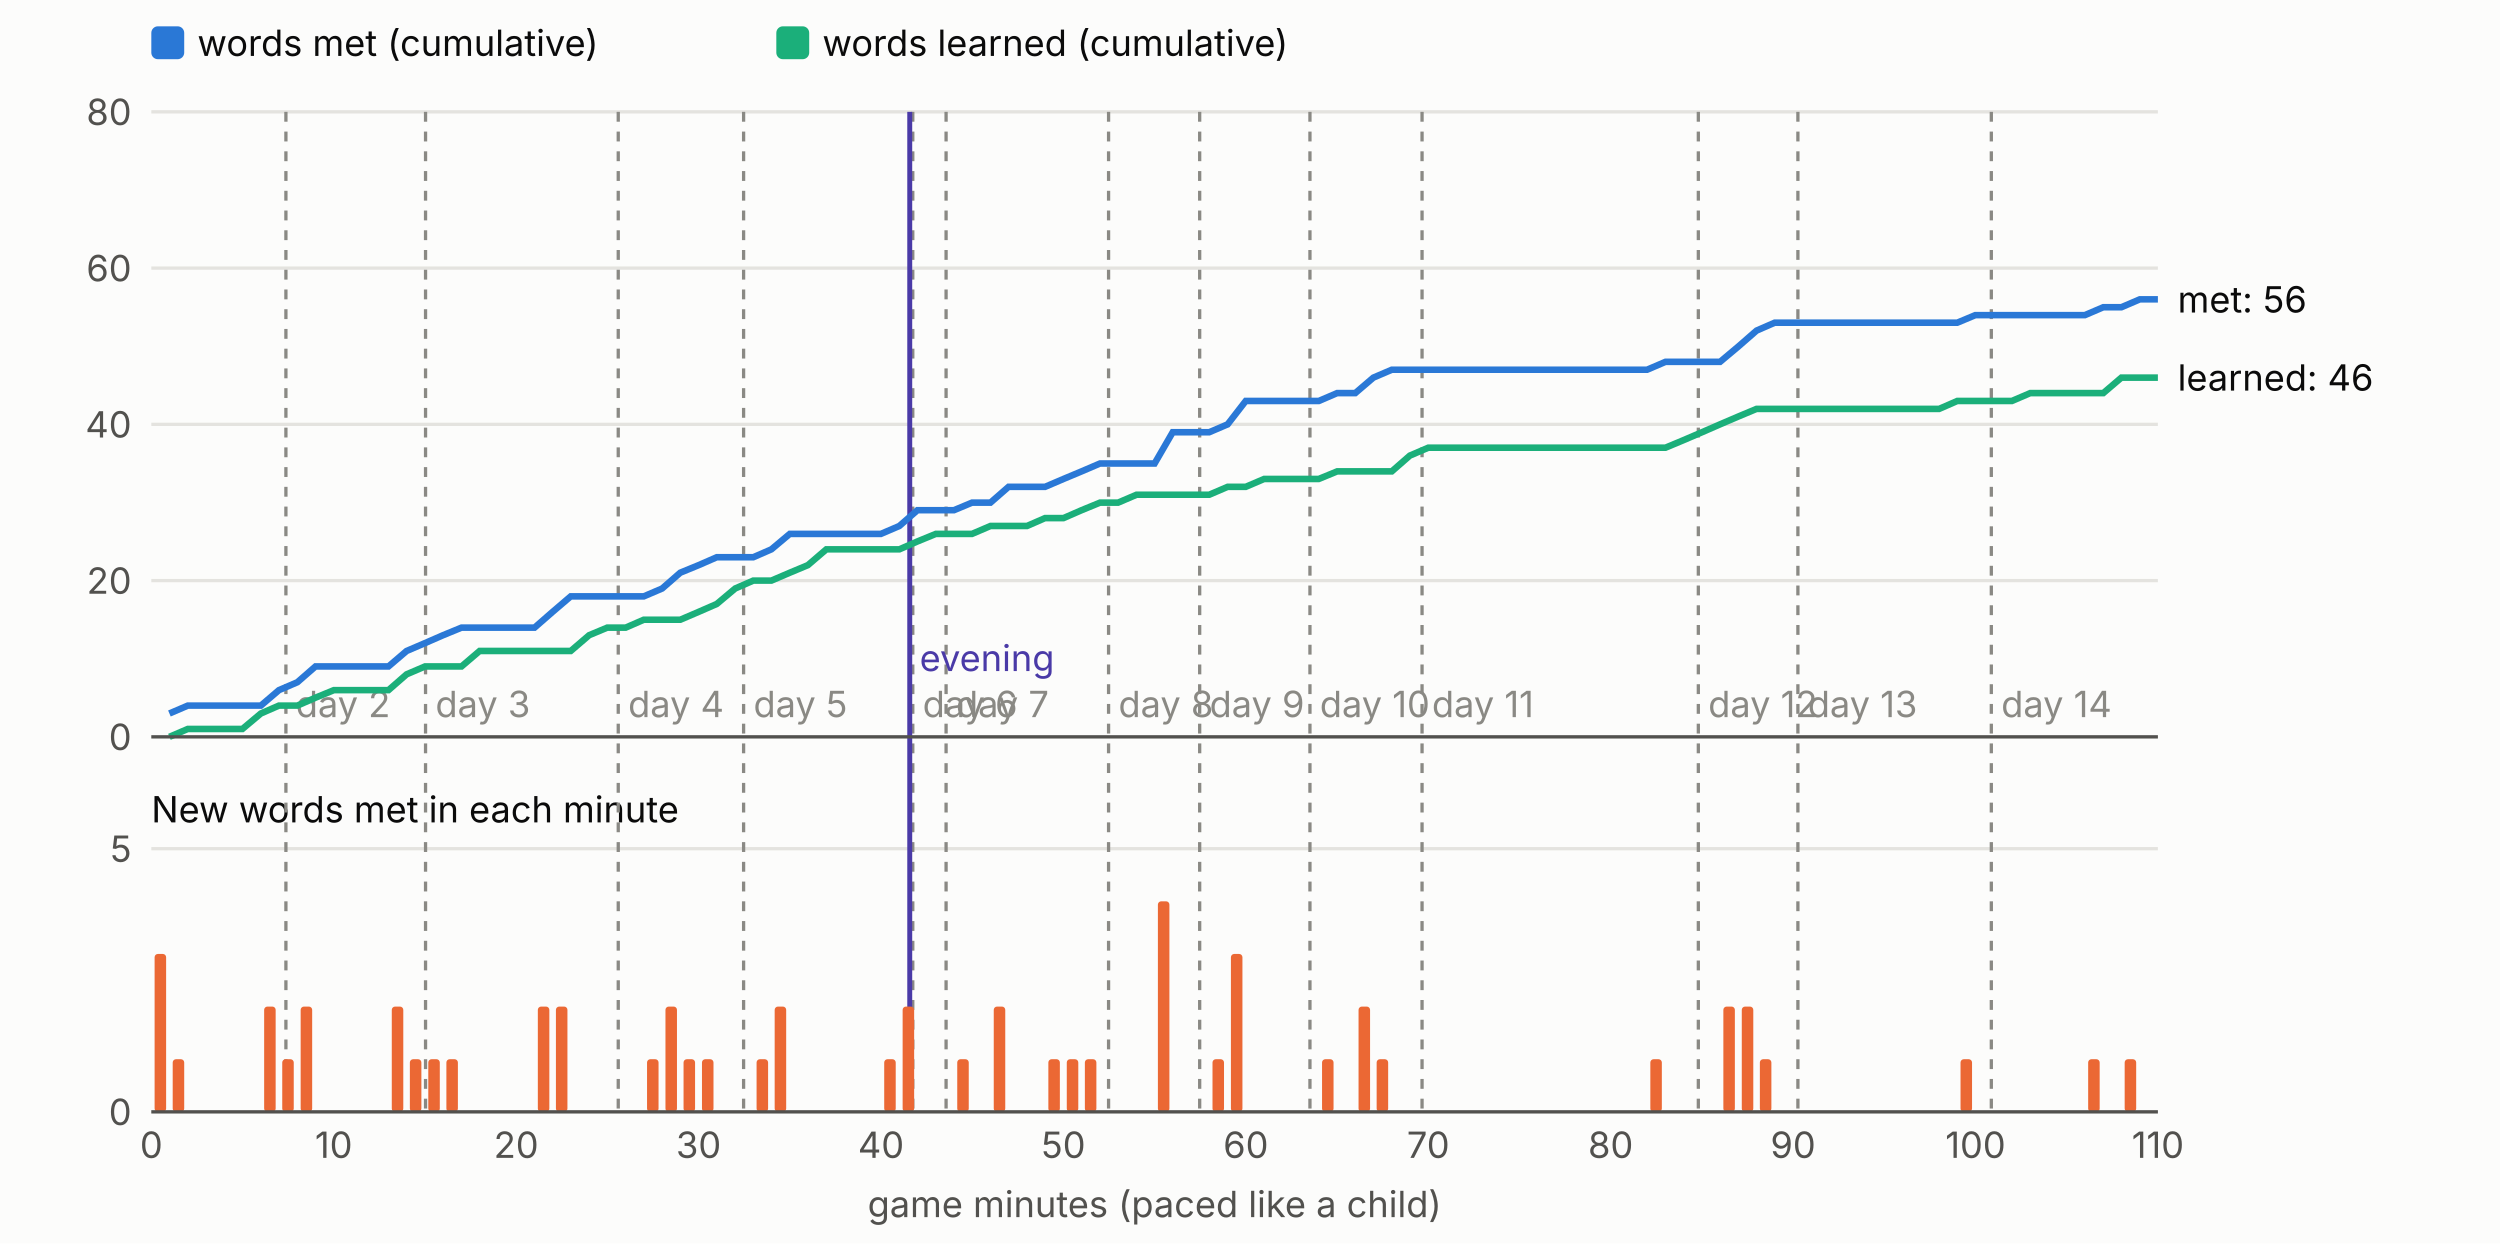
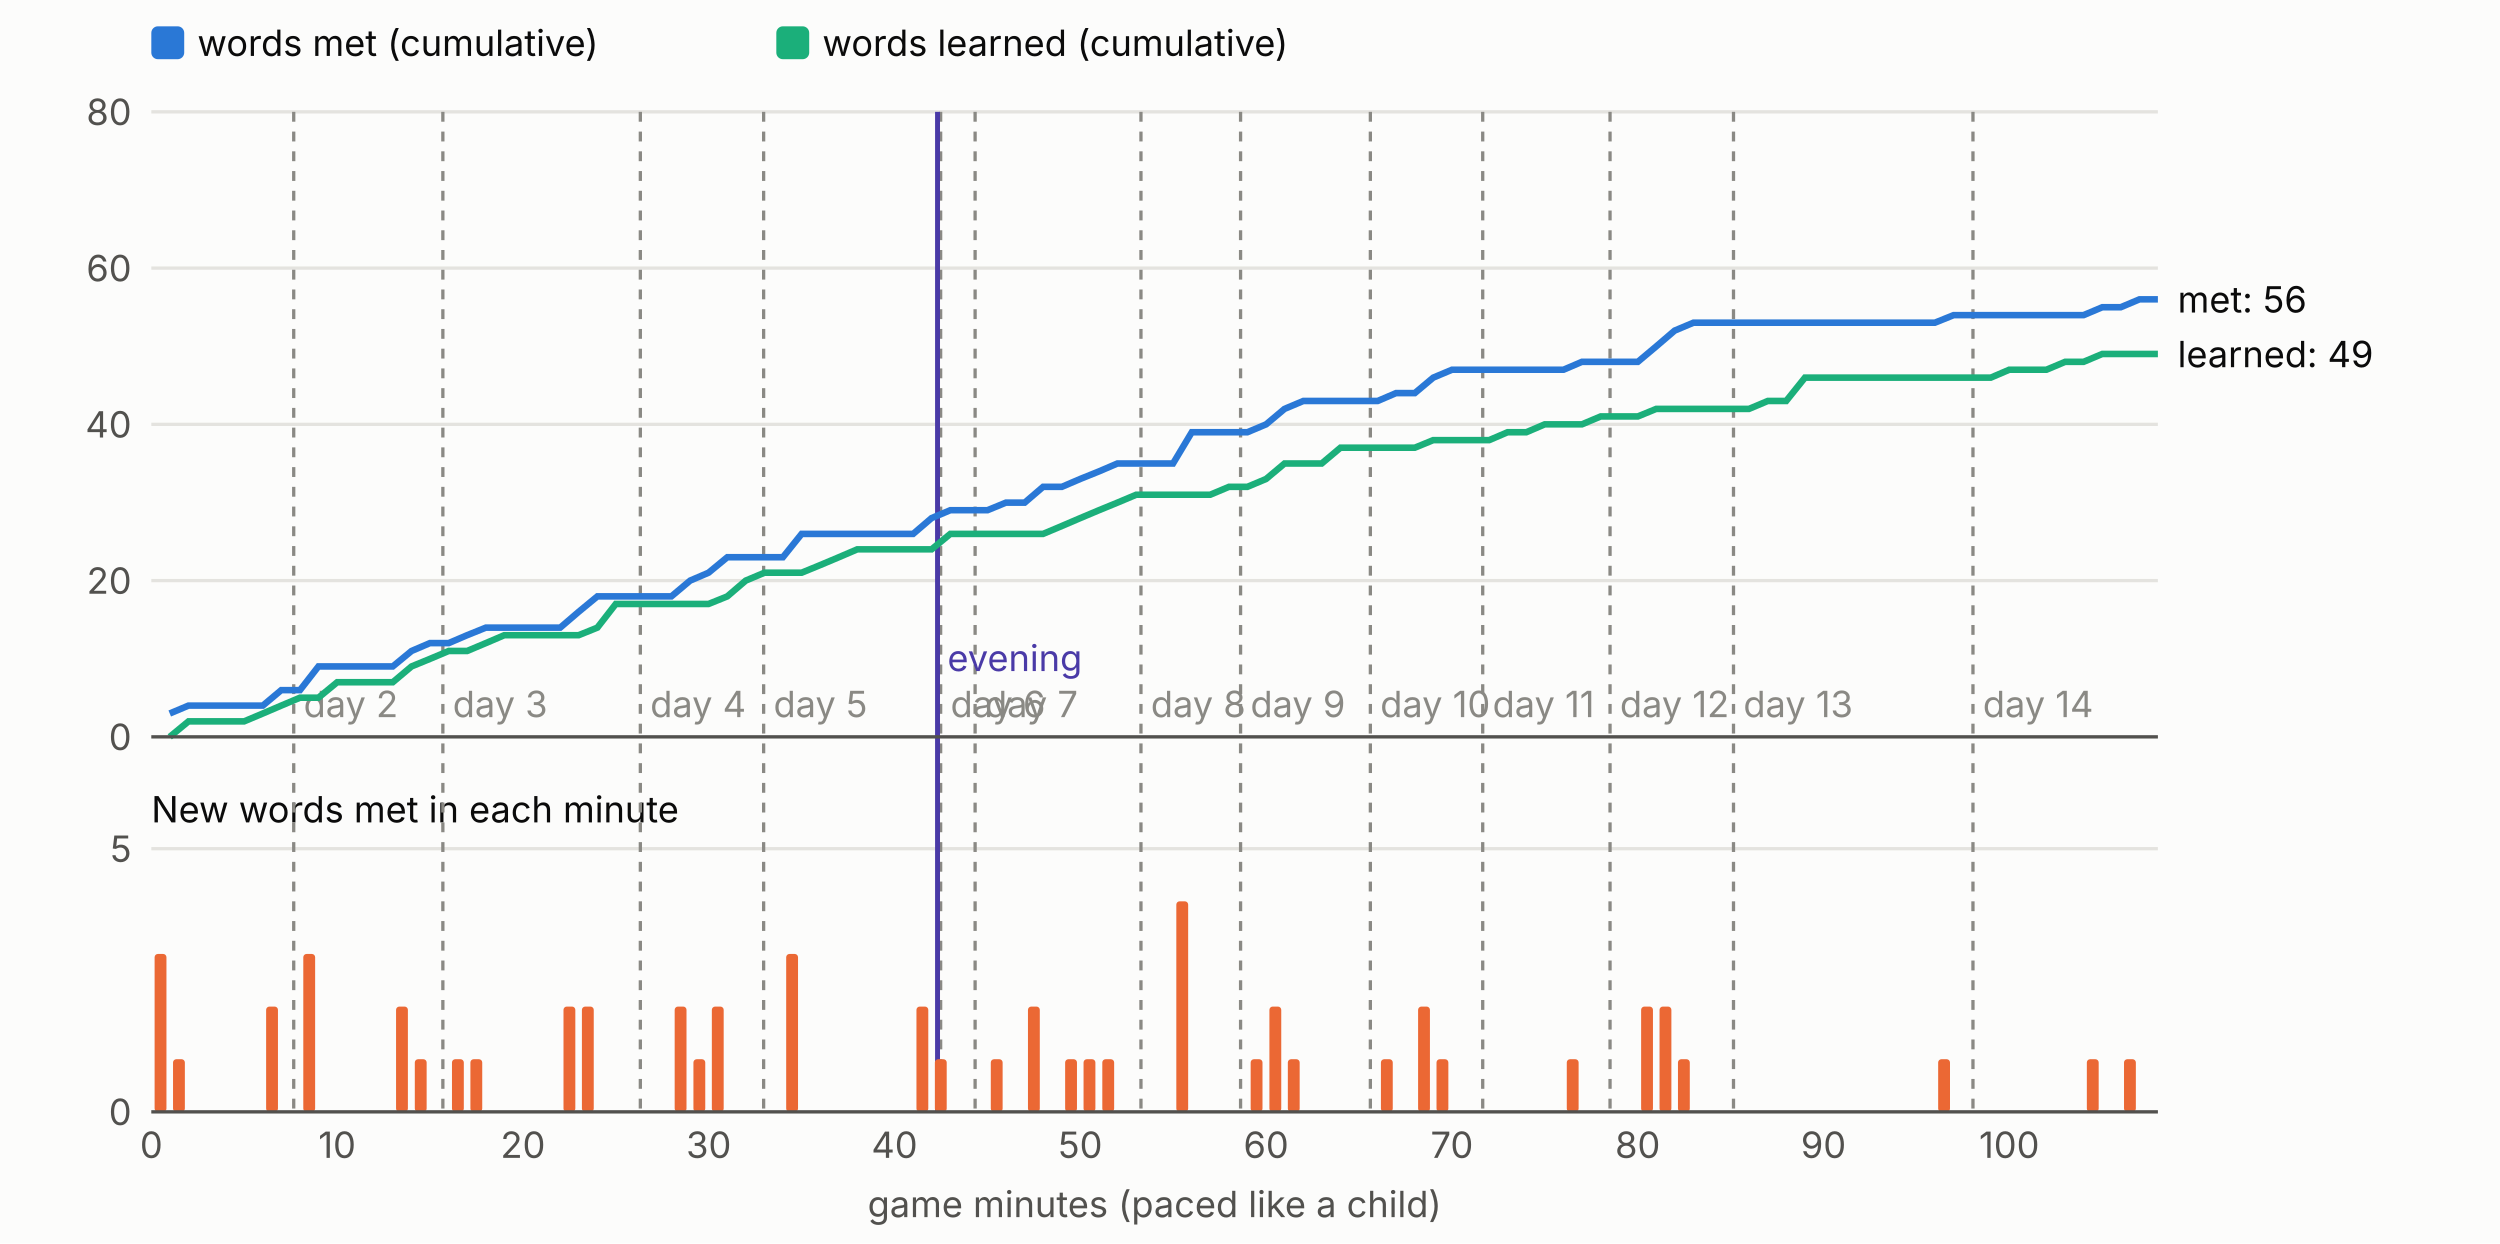
<svg xmlns="http://www.w3.org/2000/svg" viewBox="0 0 760 378" width="760" height="378" font-family="system-ui, -apple-system, Segoe UI, sans-serif" font-size="11">
  <rect width="760" height="378" fill="#fcfcfb" />
  <line x1="46" x2="656" y1="224" y2="224" stroke="#e4e3df" />
  <text x="40" y="228" text-anchor="end" fill="#52514e">0</text>
  <line x1="46" x2="656" y1="176.5" y2="176.5" stroke="#e4e3df" />
  <text x="40" y="180.5" text-anchor="end" fill="#52514e">20</text>
  <line x1="46" x2="656" y1="129" y2="129" stroke="#e4e3df" />
  <text x="40" y="133" text-anchor="end" fill="#52514e">40</text>
  <line x1="46" x2="656" y1="81.5" y2="81.5" stroke="#e4e3df" />
  <text x="40" y="85.5" text-anchor="end" fill="#52514e">60</text>
  <line x1="46" x2="656" y1="34" y2="34" stroke="#e4e3df" />
  <text x="40" y="38" text-anchor="end" fill="#52514e">80</text>
  <line x1="46" x2="656" y1="338" y2="338" stroke="#e4e3df" />
  <text x="40" y="342" text-anchor="end" fill="#52514e">0</text>
  <line x1="46" x2="656" y1="258" y2="258" stroke="#e4e3df" />
  <text x="40" y="262" text-anchor="end" fill="#52514e">5</text>
  <text x="46" y="250" fill="#0b0b0b">New words met in each minute</text>
-   <line x1="86.916" x2="86.916" y1="34" y2="338" stroke="#8a8984" stroke-dasharray="3 3" />
-   <text x="89.916" y="218" fill="#8a8984">day 2</text>
-   <line x1="129.366" x2="129.366" y1="34" y2="338" stroke="#8a8984" stroke-dasharray="3 3" />
-   <text x="132.366" y="218" fill="#8a8984">day 3</text>
-   <line x1="187.947" x2="187.947" y1="34" y2="338" stroke="#8a8984" stroke-dasharray="3 3" />
-   <text x="190.947" y="218" fill="#8a8984">day 4</text>
-   <line x1="226.055" x2="226.055" y1="34" y2="338" stroke="#8a8984" stroke-dasharray="3 3" />
-   <text x="229.055" y="218" fill="#8a8984">day 5</text>
-   <line x1="277.485" x2="277.485" y1="34" y2="338" stroke="#8a8984" stroke-dasharray="3 3" />
-   <text x="280.485" y="218" fill="#8a8984">day 6</text>
-   <line x1="287.609" x2="287.609" y1="34" y2="338" stroke="#8a8984" stroke-dasharray="3 3" />
-   <text x="290.609" y="218" fill="#8a8984">day 7</text>
-   <line x1="337.006" x2="337.006" y1="34" y2="338" stroke="#8a8984" stroke-dasharray="3 3" />
-   <text x="340.006" y="218" fill="#8a8984">day 8</text>
-   <line x1="364.702" x2="364.702" y1="34" y2="338" stroke="#8a8984" stroke-dasharray="3 3" />
-   <text x="367.702" y="218" fill="#8a8984">day 9</text>
-   <line x1="398.223" x2="398.223" y1="34" y2="338" stroke="#8a8984" stroke-dasharray="3 3" />
-   <text x="401.223" y="218" fill="#8a8984">day 10</text>
-   <line x1="432.304" x2="432.304" y1="34" y2="338" stroke="#8a8984" stroke-dasharray="3 3" />
-   <text x="435.304" y="218" fill="#8a8984">day 11</text>
-   <line x1="516.292" x2="516.292" y1="34" y2="338" stroke="#8a8984" stroke-dasharray="3 3" />
-   <text x="519.292" y="218" fill="#8a8984">day 12</text>
-   <line x1="546.561" x2="546.561" y1="34" y2="338" stroke="#8a8984" stroke-dasharray="3 3" />
-   <text x="549.561" y="218" fill="#8a8984">day 13</text>
-   <line x1="605.362" x2="605.362" y1="34" y2="338" stroke="#8a8984" stroke-dasharray="3 3" />
-   <text x="608.362" y="218" fill="#8a8984">day 14</text>
-   <line x1="276.562" x2="276.562" y1="34" y2="338" stroke="#4a3aa7" stroke-width="1.5" />
-   <text x="279.562" y="204" fill="#4a3aa7">evening</text>
-   <rect x="47.0" y="290.0" width="3.5" height="48.0" rx="1" fill="#eb6834" />
-   <rect x="52.5" y="322.0" width="3.5" height="16.0" rx="1" fill="#eb6834" />
-   <rect x="80.3" y="306.0" width="3.5" height="32.0" rx="1" fill="#eb6834" />
-   <rect x="85.8" y="322.0" width="3.5" height="16.0" rx="1" fill="#eb6834" />
-   <rect x="91.4" y="306.0" width="3.5" height="32.0" rx="1" fill="#eb6834" />
-   <rect x="119.1" y="306.0" width="3.5" height="32.0" rx="1" fill="#eb6834" />
-   <rect x="124.6" y="322.0" width="3.5" height="16.0" rx="1" fill="#eb6834" />
-   <rect x="130.2" y="322.0" width="3.5" height="16.0" rx="1" fill="#eb6834" />
-   <rect x="135.7" y="322.0" width="3.5" height="16.0" rx="1" fill="#eb6834" />
-   <rect x="163.5" y="306.0" width="3.5" height="32.0" rx="1" fill="#eb6834" />
-   <rect x="169.0" y="306.0" width="3.5" height="32.0" rx="1" fill="#eb6834" />
-   <rect x="196.7" y="322.0" width="3.5" height="16.0" rx="1" fill="#eb6834" />
-   <rect x="202.3" y="306.0" width="3.5" height="32.0" rx="1" fill="#eb6834" />
-   <rect x="207.8" y="322.0" width="3.5" height="16.0" rx="1" fill="#eb6834" />
-   <rect x="213.4" y="322.0" width="3.5" height="16.0" rx="1" fill="#eb6834" />
-   <rect x="230.0" y="322.0" width="3.5" height="16.0" rx="1" fill="#eb6834" />
-   <rect x="235.5" y="306.0" width="3.5" height="32.0" rx="1" fill="#eb6834" />
-   <rect x="268.8" y="322.0" width="3.5" height="16.0" rx="1" fill="#eb6834" />
-   <rect x="274.4" y="306.0" width="3.5" height="32.0" rx="1" fill="#eb6834" />
-   <rect x="291.0" y="322.0" width="3.5" height="16.0" rx="1" fill="#eb6834" />
-   <rect x="302.1" y="306.0" width="3.5" height="32.0" rx="1" fill="#eb6834" />
-   <rect x="318.7" y="322.0" width="3.5" height="16.0" rx="1" fill="#eb6834" />
-   <rect x="324.3" y="322.0" width="3.5" height="16.0" rx="1" fill="#eb6834" />
-   <rect x="329.8" y="322.0" width="3.5" height="16.0" rx="1" fill="#eb6834" />
-   <rect x="352.0" y="274.0" width="3.5" height="64.0" rx="1" fill="#eb6834" />
-   <rect x="368.6" y="322.0" width="3.5" height="16.0" rx="1" fill="#eb6834" />
-   <rect x="374.2" y="290.0" width="3.5" height="48.0" rx="1" fill="#eb6834" />
-   <rect x="401.9" y="322.0" width="3.5" height="16.0" rx="1" fill="#eb6834" />
-   <rect x="413.0" y="306.0" width="3.5" height="32.0" rx="1" fill="#eb6834" />
-   <rect x="418.5" y="322.0" width="3.5" height="16.0" rx="1" fill="#eb6834" />
-   <rect x="501.7" y="322.0" width="3.5" height="16.0" rx="1" fill="#eb6834" />
-   <rect x="523.9" y="306.0" width="3.5" height="32.0" rx="1" fill="#eb6834" />
-   <rect x="529.5" y="306.0" width="3.5" height="32.0" rx="1" fill="#eb6834" />
-   <rect x="535.0" y="322.0" width="3.5" height="16.0" rx="1" fill="#eb6834" />
-   <rect x="596.0" y="322.0" width="3.5" height="16.0" rx="1" fill="#eb6834" />
-   <rect x="634.8" y="322.0" width="3.5" height="16.0" rx="1" fill="#eb6834" />
-   <rect x="645.9" y="322.0" width="3.5" height="16.0" rx="1" fill="#eb6834" />
-   <path d="M51.5 216.9 L57.1 214.5 L62.6 214.5 L68.2 214.5 L73.7 214.5 L79.3 214.5 L84.8 209.8 L90.4 207.4 L95.9 202.6 L101.5 202.6 L107.0 202.6 L112.5 202.6 L118.1 202.6 L123.6 197.9 L129.2 195.5 L134.7 193.1 L140.3 190.8 L145.8 190.8 L151.4 190.8 L156.9 190.8 L162.5 190.8 L168.0 186.0 L173.5 181.3 L179.1 181.3 L184.6 181.3 L190.2 181.3 L195.7 181.3 L201.3 178.9 L206.8 174.1 L212.4 171.8 L217.9 169.4 L223.5 169.4 L229.0 169.4 L234.5 167.0 L240.1 162.3 L245.6 162.3 L251.2 162.3 L256.7 162.3 L262.3 162.3 L267.8 162.3 L273.4 159.9 L278.9 155.1 L284.5 155.1 L290.0 155.1 L295.5 152.8 L301.1 152.8 L306.6 148.0 L312.2 148.0 L317.7 148.0 L323.3 145.6 L328.8 143.3 L334.4 140.9 L339.9 140.9 L345.5 140.9 L351.0 140.9 L356.5 131.4 L362.1 131.4 L367.6 131.4 L373.2 129.0 L378.7 121.9 L384.3 121.9 L389.8 121.9 L395.4 121.9 L400.9 121.9 L406.5 119.5 L412.0 119.5 L417.5 114.8 L423.1 112.4 L428.6 112.4 L434.2 112.4 L439.7 112.4 L445.3 112.4 L450.8 112.4 L456.4 112.4 L461.9 112.4 L467.5 112.4 L473.0 112.4 L478.5 112.4 L484.1 112.4 L489.6 112.4 L495.2 112.4 L500.7 112.4 L506.3 110.0 L511.8 110.0 L517.4 110.0 L522.9 110.0 L528.5 105.3 L534.0 100.5 L539.5 98.1 L545.1 98.1 L550.6 98.1 L556.2 98.1 L561.7 98.1 L567.3 98.1 L572.8 98.1 L578.4 98.1 L583.9 98.1 L589.5 98.1 L595.0 98.1 L600.5 95.8 L606.1 95.8 L611.6 95.8 L617.2 95.8 L622.7 95.8 L628.3 95.8 L633.8 95.8 L639.4 93.4 L644.9 93.4 L650.5 91.0 L656.0 91.0" fill="none" stroke="#2a78d6" stroke-width="2" />
-   <path d="M51.5 224.0 L57.1 221.6 L62.6 221.6 L68.2 221.6 L73.7 221.6 L79.3 216.9 L84.8 214.5 L90.4 214.5 L95.9 212.1 L101.5 209.8 L107.0 209.8 L112.5 209.8 L118.1 209.8 L123.6 205.0 L129.2 202.6 L134.7 202.6 L140.3 202.6 L145.8 197.9 L151.4 197.9 L156.9 197.9 L162.5 197.9 L168.0 197.9 L173.5 197.9 L179.1 193.1 L184.6 190.8 L190.2 190.8 L195.7 188.4 L201.3 188.4 L206.8 188.4 L212.4 186.0 L217.9 183.6 L223.5 178.9 L229.0 176.5 L234.5 176.5 L240.1 174.1 L245.6 171.8 L251.2 167.0 L256.7 167.0 L262.3 167.0 L267.8 167.0 L273.4 167.0 L278.9 164.6 L284.5 162.3 L290.0 162.3 L295.5 162.3 L301.1 159.9 L306.6 159.9 L312.2 159.9 L317.7 157.5 L323.3 157.5 L328.8 155.1 L334.4 152.8 L339.9 152.8 L345.5 150.4 L351.0 150.4 L356.5 150.4 L362.1 150.4 L367.6 150.4 L373.2 148.0 L378.7 148.0 L384.3 145.6 L389.8 145.6 L395.4 145.6 L400.9 145.6 L406.5 143.3 L412.0 143.3 L417.5 143.3 L423.1 143.3 L428.6 138.5 L434.2 136.1 L439.7 136.1 L445.3 136.1 L450.8 136.1 L456.4 136.1 L461.9 136.1 L467.5 136.1 L473.0 136.1 L478.5 136.1 L484.1 136.1 L489.6 136.1 L495.2 136.1 L500.7 136.1 L506.3 136.1 L511.8 133.8 L517.4 131.4 L522.9 129.0 L528.5 126.6 L534.0 124.3 L539.5 124.3 L545.1 124.3 L550.6 124.3 L556.2 124.3 L561.7 124.3 L567.3 124.3 L572.8 124.3 L578.4 124.3 L583.9 124.3 L589.5 124.3 L595.0 121.9 L600.5 121.9 L606.1 121.9 L611.6 121.9 L617.2 119.5 L622.7 119.5 L628.3 119.5 L633.8 119.5 L639.4 119.5 L644.9 114.8 L650.5 114.8 L656.0 114.8" fill="none" stroke="#1baf7a" stroke-width="2" />
+   <line x1="89.29" x2="89.29" y1="34" y2="338" stroke="#8a8984" stroke-dasharray="3 3" />
+   <text x="92.29" y="218" fill="#8a8984">day 2</text>
+   <line x1="134.629" x2="134.629" y1="34" y2="338" stroke="#8a8984" stroke-dasharray="3 3" />
+   <text x="137.629" y="218" fill="#8a8984">day 3</text>
+   <line x1="194.663" x2="194.663" y1="34" y2="338" stroke="#8a8984" stroke-dasharray="3 3" />
+   <text x="197.663" y="218" fill="#8a8984">day 4</text>
+   <line x1="232.144" x2="232.144" y1="34" y2="338" stroke="#8a8984" stroke-dasharray="3 3" />
+   <text x="235.144" y="218" fill="#8a8984">day 5</text>
+   <line x1="285.956" x2="285.956" y1="34" y2="338" stroke="#8a8984" stroke-dasharray="3 3" />
+   <text x="288.956" y="218" fill="#8a8984">day 6</text>
+   <line x1="296.432" x2="296.432" y1="34" y2="338" stroke="#8a8984" stroke-dasharray="3 3" />
+   <text x="299.432" y="218" fill="#8a8984">day 7</text>
+   <line x1="346.85" x2="346.85" y1="34" y2="338" stroke="#8a8984" stroke-dasharray="3 3" />
+   <text x="349.85" y="218" fill="#8a8984">day 8</text>
+   <line x1="377.134" x2="377.134" y1="34" y2="338" stroke="#8a8984" stroke-dasharray="3 3" />
+   <text x="380.134" y="218" fill="#8a8984">day 9</text>
+   <line x1="416.588" x2="416.588" y1="34" y2="338" stroke="#8a8984" stroke-dasharray="3 3" />
+   <text x="419.588" y="218" fill="#8a8984">day 10</text>
+   <line x1="450.744" x2="450.744" y1="34" y2="338" stroke="#8a8984" stroke-dasharray="3 3" />
+   <text x="453.744" y="218" fill="#8a8984">day 11</text>
+   <line x1="489.452" x2="489.452" y1="34" y2="338" stroke="#8a8984" stroke-dasharray="3 3" />
+   <text x="492.452" y="218" fill="#8a8984">day 12</text>
+   <line x1="526.983" x2="526.983" y1="34" y2="338" stroke="#8a8984" stroke-dasharray="3 3" />
+   <text x="529.983" y="218" fill="#8a8984">day 13</text>
+   <line x1="599.78" x2="599.78" y1="34" y2="338" stroke="#8a8984" stroke-dasharray="3 3" />
+   <text x="602.78" y="218" fill="#8a8984">day 14</text>
+   <line x1="285.012" x2="285.012" y1="34" y2="338" stroke="#4a3aa7" stroke-width="1.5" />
+   <text x="288.012" y="204" fill="#4a3aa7">evening</text>
+   <rect x="47.0" y="290.0" width="3.6" height="48.0" rx="1" fill="#eb6834" />
+   <rect x="52.6" y="322.0" width="3.6" height="16.0" rx="1" fill="#eb6834" />
+   <rect x="80.9" y="306.0" width="3.6" height="32.0" rx="1" fill="#eb6834" />
+   <rect x="92.2" y="290.0" width="3.6" height="48.0" rx="1" fill="#eb6834" />
+   <rect x="120.4" y="306.0" width="3.6" height="32.0" rx="1" fill="#eb6834" />
+   <rect x="126.1" y="322.0" width="3.6" height="16.0" rx="1" fill="#eb6834" />
+   <rect x="137.4" y="322.0" width="3.6" height="16.0" rx="1" fill="#eb6834" />
+   <rect x="143.0" y="322.0" width="3.6" height="16.0" rx="1" fill="#eb6834" />
+   <rect x="171.3" y="306.0" width="3.6" height="32.0" rx="1" fill="#eb6834" />
+   <rect x="176.9" y="306.0" width="3.6" height="32.0" rx="1" fill="#eb6834" />
+   <rect x="205.1" y="306.0" width="3.6" height="32.0" rx="1" fill="#eb6834" />
+   <rect x="210.8" y="322.0" width="3.6" height="16.0" rx="1" fill="#eb6834" />
+   <rect x="216.4" y="306.0" width="3.6" height="32.0" rx="1" fill="#eb6834" />
+   <rect x="239.0" y="290.0" width="3.6" height="48.0" rx="1" fill="#eb6834" />
+   <rect x="278.6" y="306.0" width="3.6" height="32.0" rx="1" fill="#eb6834" />
+   <rect x="284.2" y="322.0" width="3.6" height="16.0" rx="1" fill="#eb6834" />
+   <rect x="301.2" y="322.0" width="3.6" height="16.0" rx="1" fill="#eb6834" />
+   <rect x="312.5" y="306.0" width="3.6" height="32.0" rx="1" fill="#eb6834" />
+   <rect x="323.8" y="322.0" width="3.6" height="16.0" rx="1" fill="#eb6834" />
+   <rect x="329.4" y="322.0" width="3.6" height="16.0" rx="1" fill="#eb6834" />
+   <rect x="335.1" y="322.0" width="3.6" height="16.0" rx="1" fill="#eb6834" />
+   <rect x="357.6" y="274.0" width="3.6" height="64.0" rx="1" fill="#eb6834" />
+   <rect x="380.2" y="322.0" width="3.6" height="16.0" rx="1" fill="#eb6834" />
+   <rect x="385.9" y="306.0" width="3.6" height="32.0" rx="1" fill="#eb6834" />
+   <rect x="391.5" y="322.0" width="3.6" height="16.0" rx="1" fill="#eb6834" />
+   <rect x="419.8" y="322.0" width="3.6" height="16.0" rx="1" fill="#eb6834" />
+   <rect x="431.1" y="306.0" width="3.6" height="32.0" rx="1" fill="#eb6834" />
+   <rect x="436.7" y="322.0" width="3.6" height="16.0" rx="1" fill="#eb6834" />
+   <rect x="476.3" y="322.0" width="3.6" height="16.0" rx="1" fill="#eb6834" />
+   <rect x="498.9" y="306.0" width="3.6" height="32.0" rx="1" fill="#eb6834" />
+   <rect x="504.5" y="306.0" width="3.6" height="32.0" rx="1" fill="#eb6834" />
+   <rect x="510.1" y="322.0" width="3.6" height="16.0" rx="1" fill="#eb6834" />
+   <rect x="589.2" y="322.0" width="3.6" height="16.0" rx="1" fill="#eb6834" />
+   <rect x="634.4" y="322.0" width="3.6" height="16.0" rx="1" fill="#eb6834" />
+   <rect x="645.7" y="322.0" width="3.6" height="16.0" rx="1" fill="#eb6834" />
+   <path d="M51.6 216.9 L57.3 214.5 L62.9 214.5 L68.6 214.5 L74.2 214.5 L79.9 214.5 L85.5 209.8 L91.2 209.8 L96.8 202.6 L102.5 202.6 L108.1 202.6 L113.8 202.6 L119.4 202.6 L125.1 197.9 L130.7 195.5 L136.4 195.5 L142.0 193.1 L147.7 190.8 L153.3 190.8 L159.0 190.8 L164.6 190.8 L170.3 190.8 L175.9 186.0 L181.6 181.3 L187.2 181.3 L192.9 181.3 L198.5 181.3 L204.1 181.3 L209.8 176.5 L215.4 174.1 L221.1 169.4 L226.7 169.4 L232.4 169.4 L238.0 169.4 L243.7 162.3 L249.3 162.3 L255.0 162.3 L260.6 162.3 L266.3 162.3 L271.9 162.3 L277.6 162.3 L283.2 157.5 L288.9 155.1 L294.5 155.1 L300.2 155.1 L305.8 152.8 L311.5 152.8 L317.1 148.0 L322.8 148.0 L328.4 145.6 L334.1 143.3 L339.7 140.9 L345.4 140.9 L351.0 140.9 L356.6 140.9 L362.3 131.4 L367.9 131.4 L373.6 131.4 L379.2 131.4 L384.9 129.0 L390.5 124.3 L396.2 121.9 L401.8 121.9 L407.5 121.9 L413.1 121.9 L418.8 121.9 L424.4 119.5 L430.1 119.5 L435.7 114.8 L441.4 112.4 L447.0 112.4 L452.7 112.4 L458.3 112.4 L464.0 112.4 L469.6 112.4 L475.3 112.4 L480.9 110.0 L486.6 110.0 L492.2 110.0 L497.9 110.0 L503.5 105.3 L509.1 100.5 L514.8 98.1 L520.4 98.1 L526.1 98.1 L531.7 98.1 L537.4 98.1 L543.0 98.1 L548.7 98.1 L554.3 98.1 L560.0 98.1 L565.6 98.1 L571.3 98.1 L576.9 98.1 L582.6 98.1 L588.2 98.1 L593.9 95.8 L599.5 95.8 L605.2 95.8 L610.8 95.8 L616.5 95.8 L622.1 95.8 L627.8 95.8 L633.4 95.8 L639.1 93.4 L644.7 93.4 L650.4 91.0 L656.0 91.0" fill="none" stroke="#2a78d6" stroke-width="2" />
+   <path d="M51.6 224.0 L57.3 219.3 L62.9 219.3 L68.6 219.3 L74.2 219.3 L79.9 216.9 L85.5 214.5 L91.2 212.1 L96.8 212.1 L102.5 207.4 L108.1 207.4 L113.8 207.4 L119.4 207.4 L125.1 202.6 L130.7 200.3 L136.4 197.9 L142.0 197.9 L147.7 195.5 L153.3 193.1 L159.0 193.1 L164.6 193.1 L170.3 193.1 L175.9 193.1 L181.6 190.8 L187.2 183.6 L192.9 183.6 L198.5 183.6 L204.1 183.6 L209.8 183.6 L215.4 183.6 L221.1 181.3 L226.7 176.5 L232.4 174.1 L238.0 174.1 L243.7 174.1 L249.3 171.8 L255.0 169.4 L260.6 167.0 L266.3 167.0 L271.9 167.0 L277.6 167.0 L283.2 167.0 L288.9 162.3 L294.5 162.3 L300.2 162.3 L305.8 162.3 L311.5 162.3 L317.1 162.3 L322.8 159.9 L328.4 157.5 L334.1 155.1 L339.7 152.8 L345.4 150.4 L351.0 150.4 L356.6 150.4 L362.3 150.4 L367.9 150.4 L373.6 148.0 L379.2 148.0 L384.9 145.6 L390.5 140.9 L396.2 140.9 L401.8 140.9 L407.5 136.1 L413.1 136.1 L418.8 136.1 L424.4 136.1 L430.1 136.1 L435.7 133.8 L441.4 133.8 L447.0 133.8 L452.7 133.8 L458.3 131.4 L464.0 131.4 L469.6 129.0 L475.3 129.0 L480.9 129.0 L486.6 126.6 L492.2 126.6 L497.9 126.6 L503.5 124.3 L509.1 124.3 L514.8 124.3 L520.4 124.3 L526.1 124.3 L531.7 124.3 L537.4 121.9 L543.0 121.9 L548.7 114.8 L554.3 114.8 L560.0 114.8 L565.6 114.8 L571.3 114.8 L576.9 114.8 L582.6 114.8 L588.2 114.8 L593.9 114.8 L599.5 114.8 L605.2 114.8 L610.8 112.4 L616.5 112.4 L622.1 112.4 L627.8 110.0 L633.4 110.0 L639.1 107.6 L644.7 107.6 L650.4 107.6 L656.0 107.6" fill="none" stroke="#1baf7a" stroke-width="2" />
  <text x="662" y="95" fill="#0b0b0b">met: 56</text>
-   <text x="662" y="118.75" fill="#0b0b0b">learned: 46</text>
+   <text x="662" y="111.625" fill="#0b0b0b">learned: 49</text>
  <line x1="46" x2="656" y1="224" y2="224" stroke="#52514e" />
  <line x1="46" x2="656" y1="338" y2="338" stroke="#52514e" />
  <text x="46" y="352" text-anchor="middle" fill="#52514e">0</text>
-   <text x="101.455" y="352" text-anchor="middle" fill="#52514e">10</text>
-   <text x="156.909" y="352" text-anchor="middle" fill="#52514e">20</text>
-   <text x="212.364" y="352" text-anchor="middle" fill="#52514e">30</text>
-   <text x="267.818" y="352" text-anchor="middle" fill="#52514e">40</text>
-   <text x="323.273" y="352" text-anchor="middle" fill="#52514e">50</text>
-   <text x="378.727" y="352" text-anchor="middle" fill="#52514e">60</text>
-   <text x="434.182" y="352" text-anchor="middle" fill="#52514e">70</text>
-   <text x="489.636" y="352" text-anchor="middle" fill="#52514e">80</text>
-   <text x="545.091" y="352" text-anchor="middle" fill="#52514e">90</text>
-   <text x="600.545" y="352" text-anchor="middle" fill="#52514e">100</text>
-   <text x="656" y="352" text-anchor="middle" fill="#52514e">110</text>
+   <text x="102.481" y="352" text-anchor="middle" fill="#52514e">10</text>
+   <text x="158.963" y="352" text-anchor="middle" fill="#52514e">20</text>
+   <text x="215.444" y="352" text-anchor="middle" fill="#52514e">30</text>
+   <text x="271.926" y="352" text-anchor="middle" fill="#52514e">40</text>
+   <text x="328.407" y="352" text-anchor="middle" fill="#52514e">50</text>
+   <text x="384.889" y="352" text-anchor="middle" fill="#52514e">60</text>
+   <text x="441.37" y="352" text-anchor="middle" fill="#52514e">70</text>
+   <text x="497.852" y="352" text-anchor="middle" fill="#52514e">80</text>
+   <text x="554.333" y="352" text-anchor="middle" fill="#52514e">90</text>
+   <text x="610.815" y="352" text-anchor="middle" fill="#52514e">100</text>
  <text x="351" y="370" text-anchor="middle" fill="#52514e">game minutes (paced like a child)</text>
  <rect x="46" y="8" width="10" height="10" rx="2" fill="#2a78d6" />
  <text x="60" y="17" fill="#0b0b0b">words met (cumulative)</text>
  <rect x="236" y="8" width="10" height="10" rx="2" fill="#1baf7a" />
  <text x="250" y="17" fill="#0b0b0b">words learned (cumulative)</text>
</svg>
